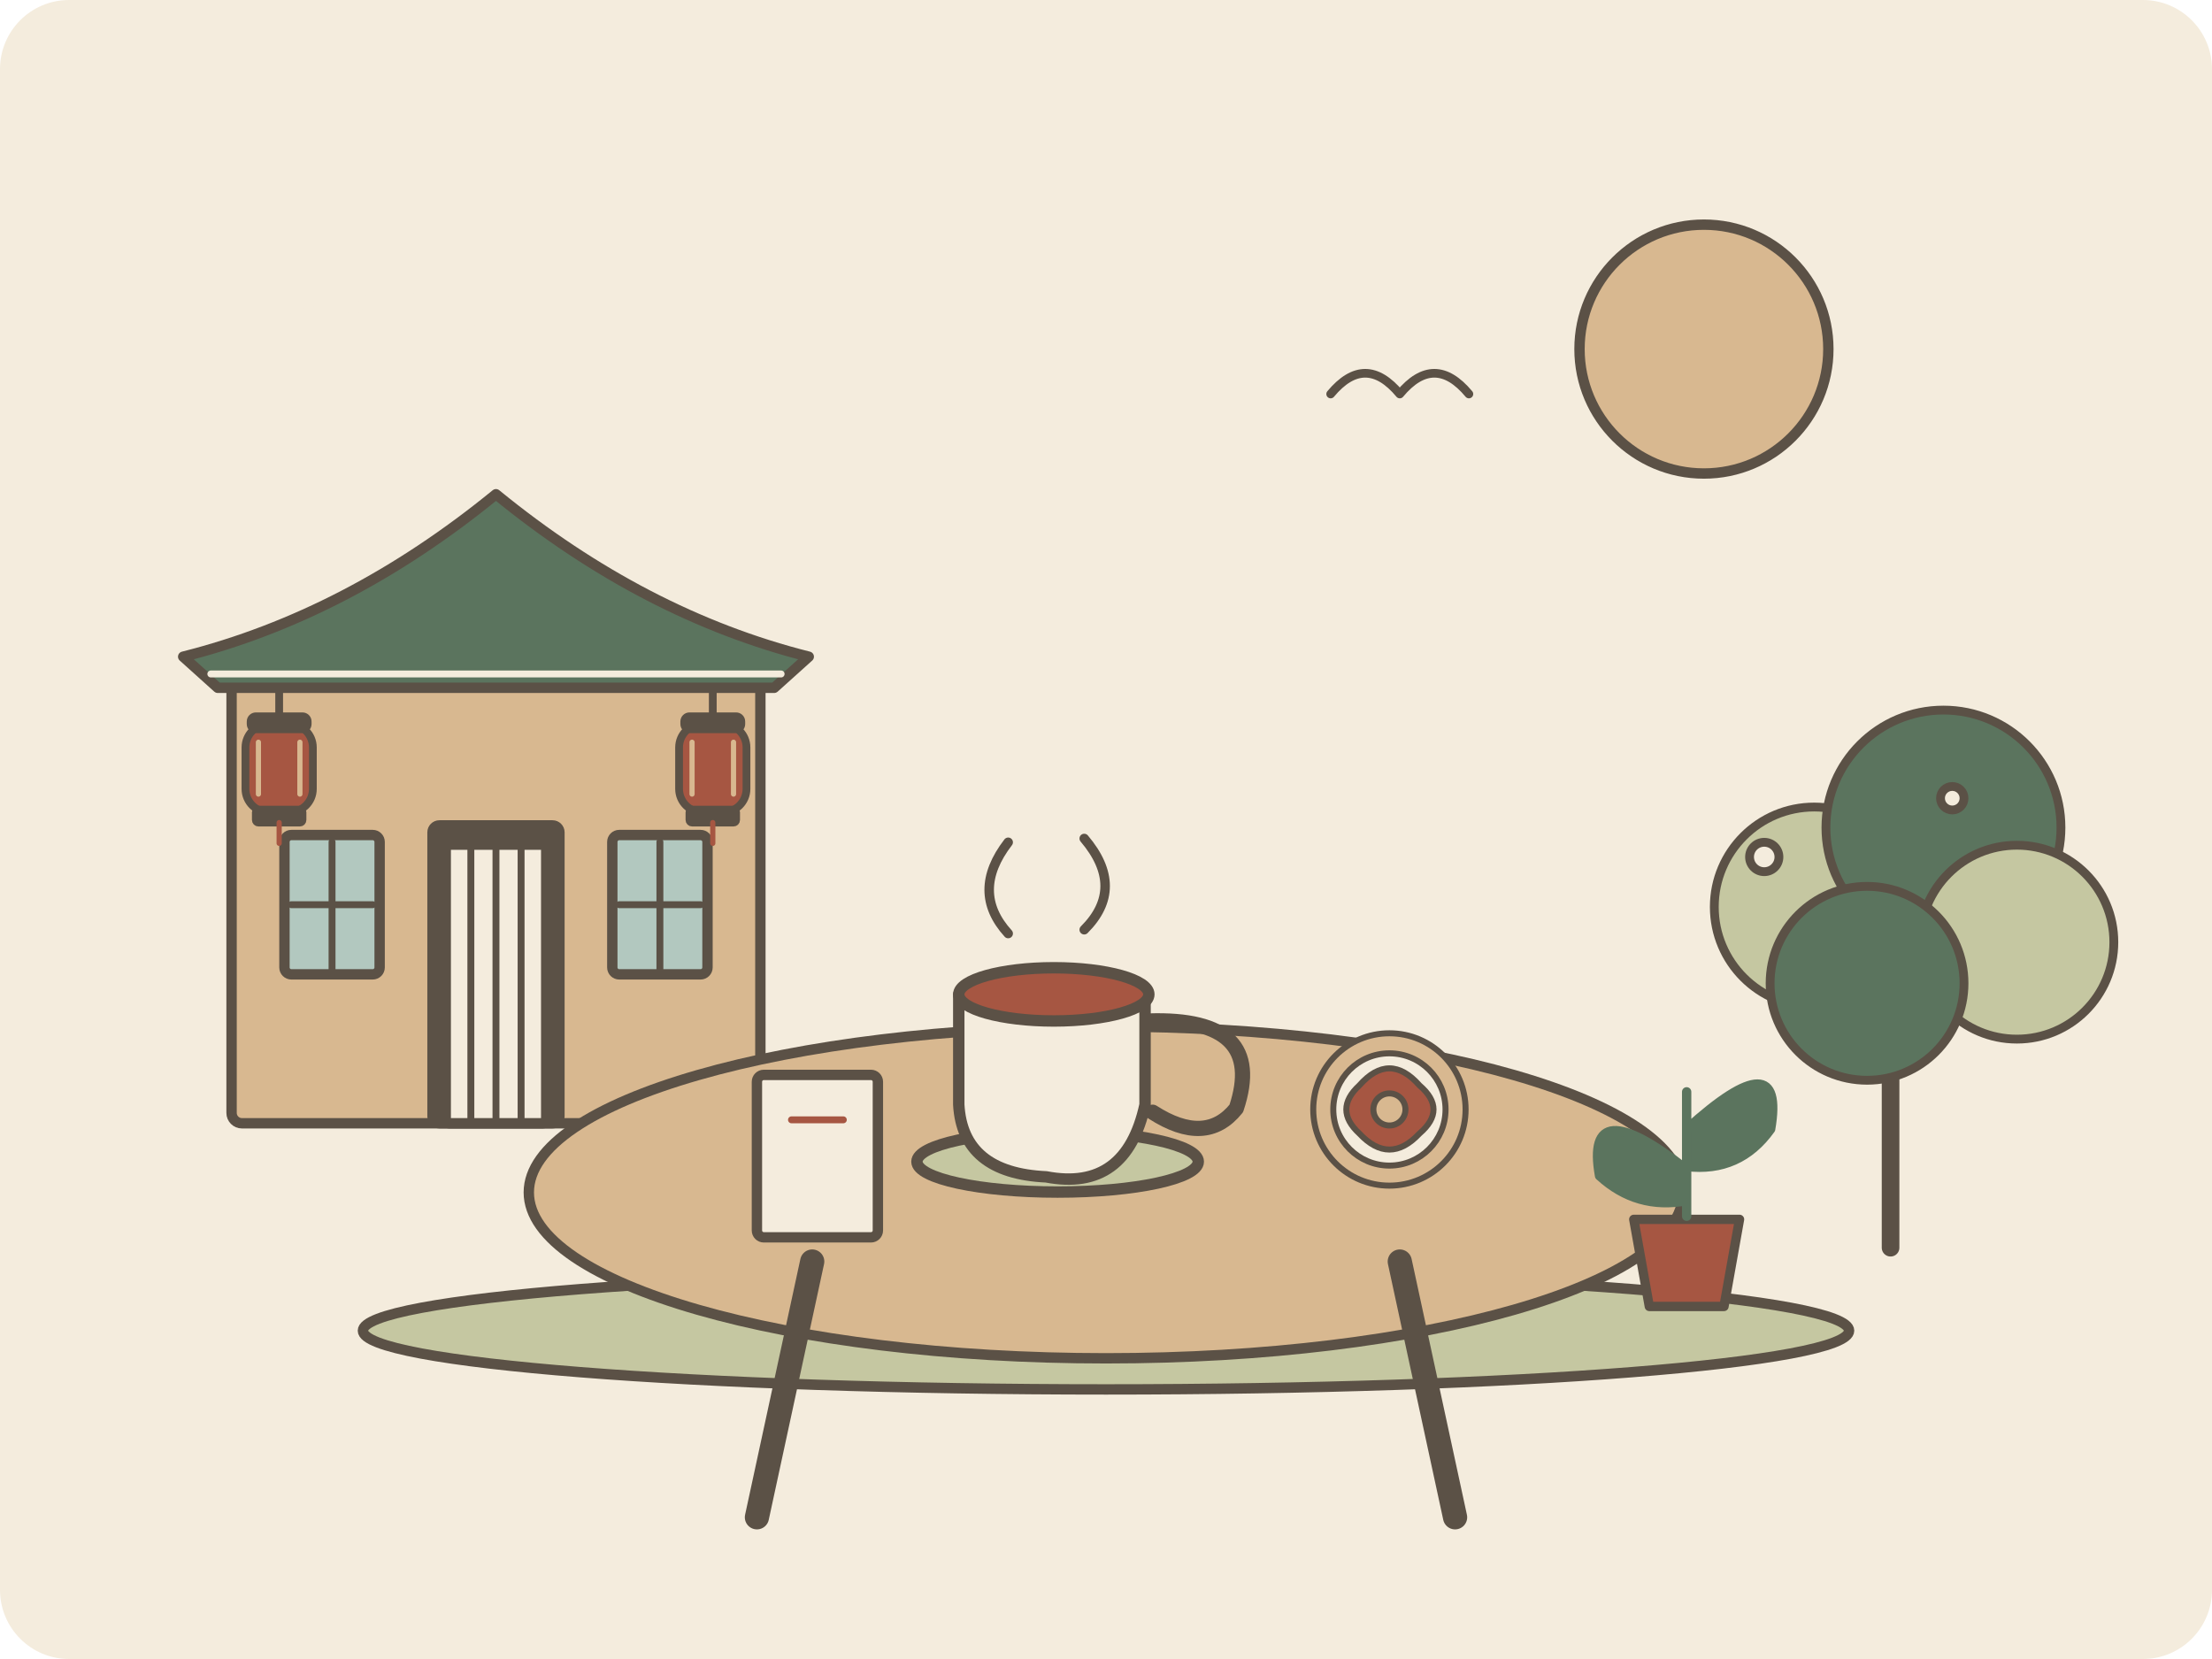
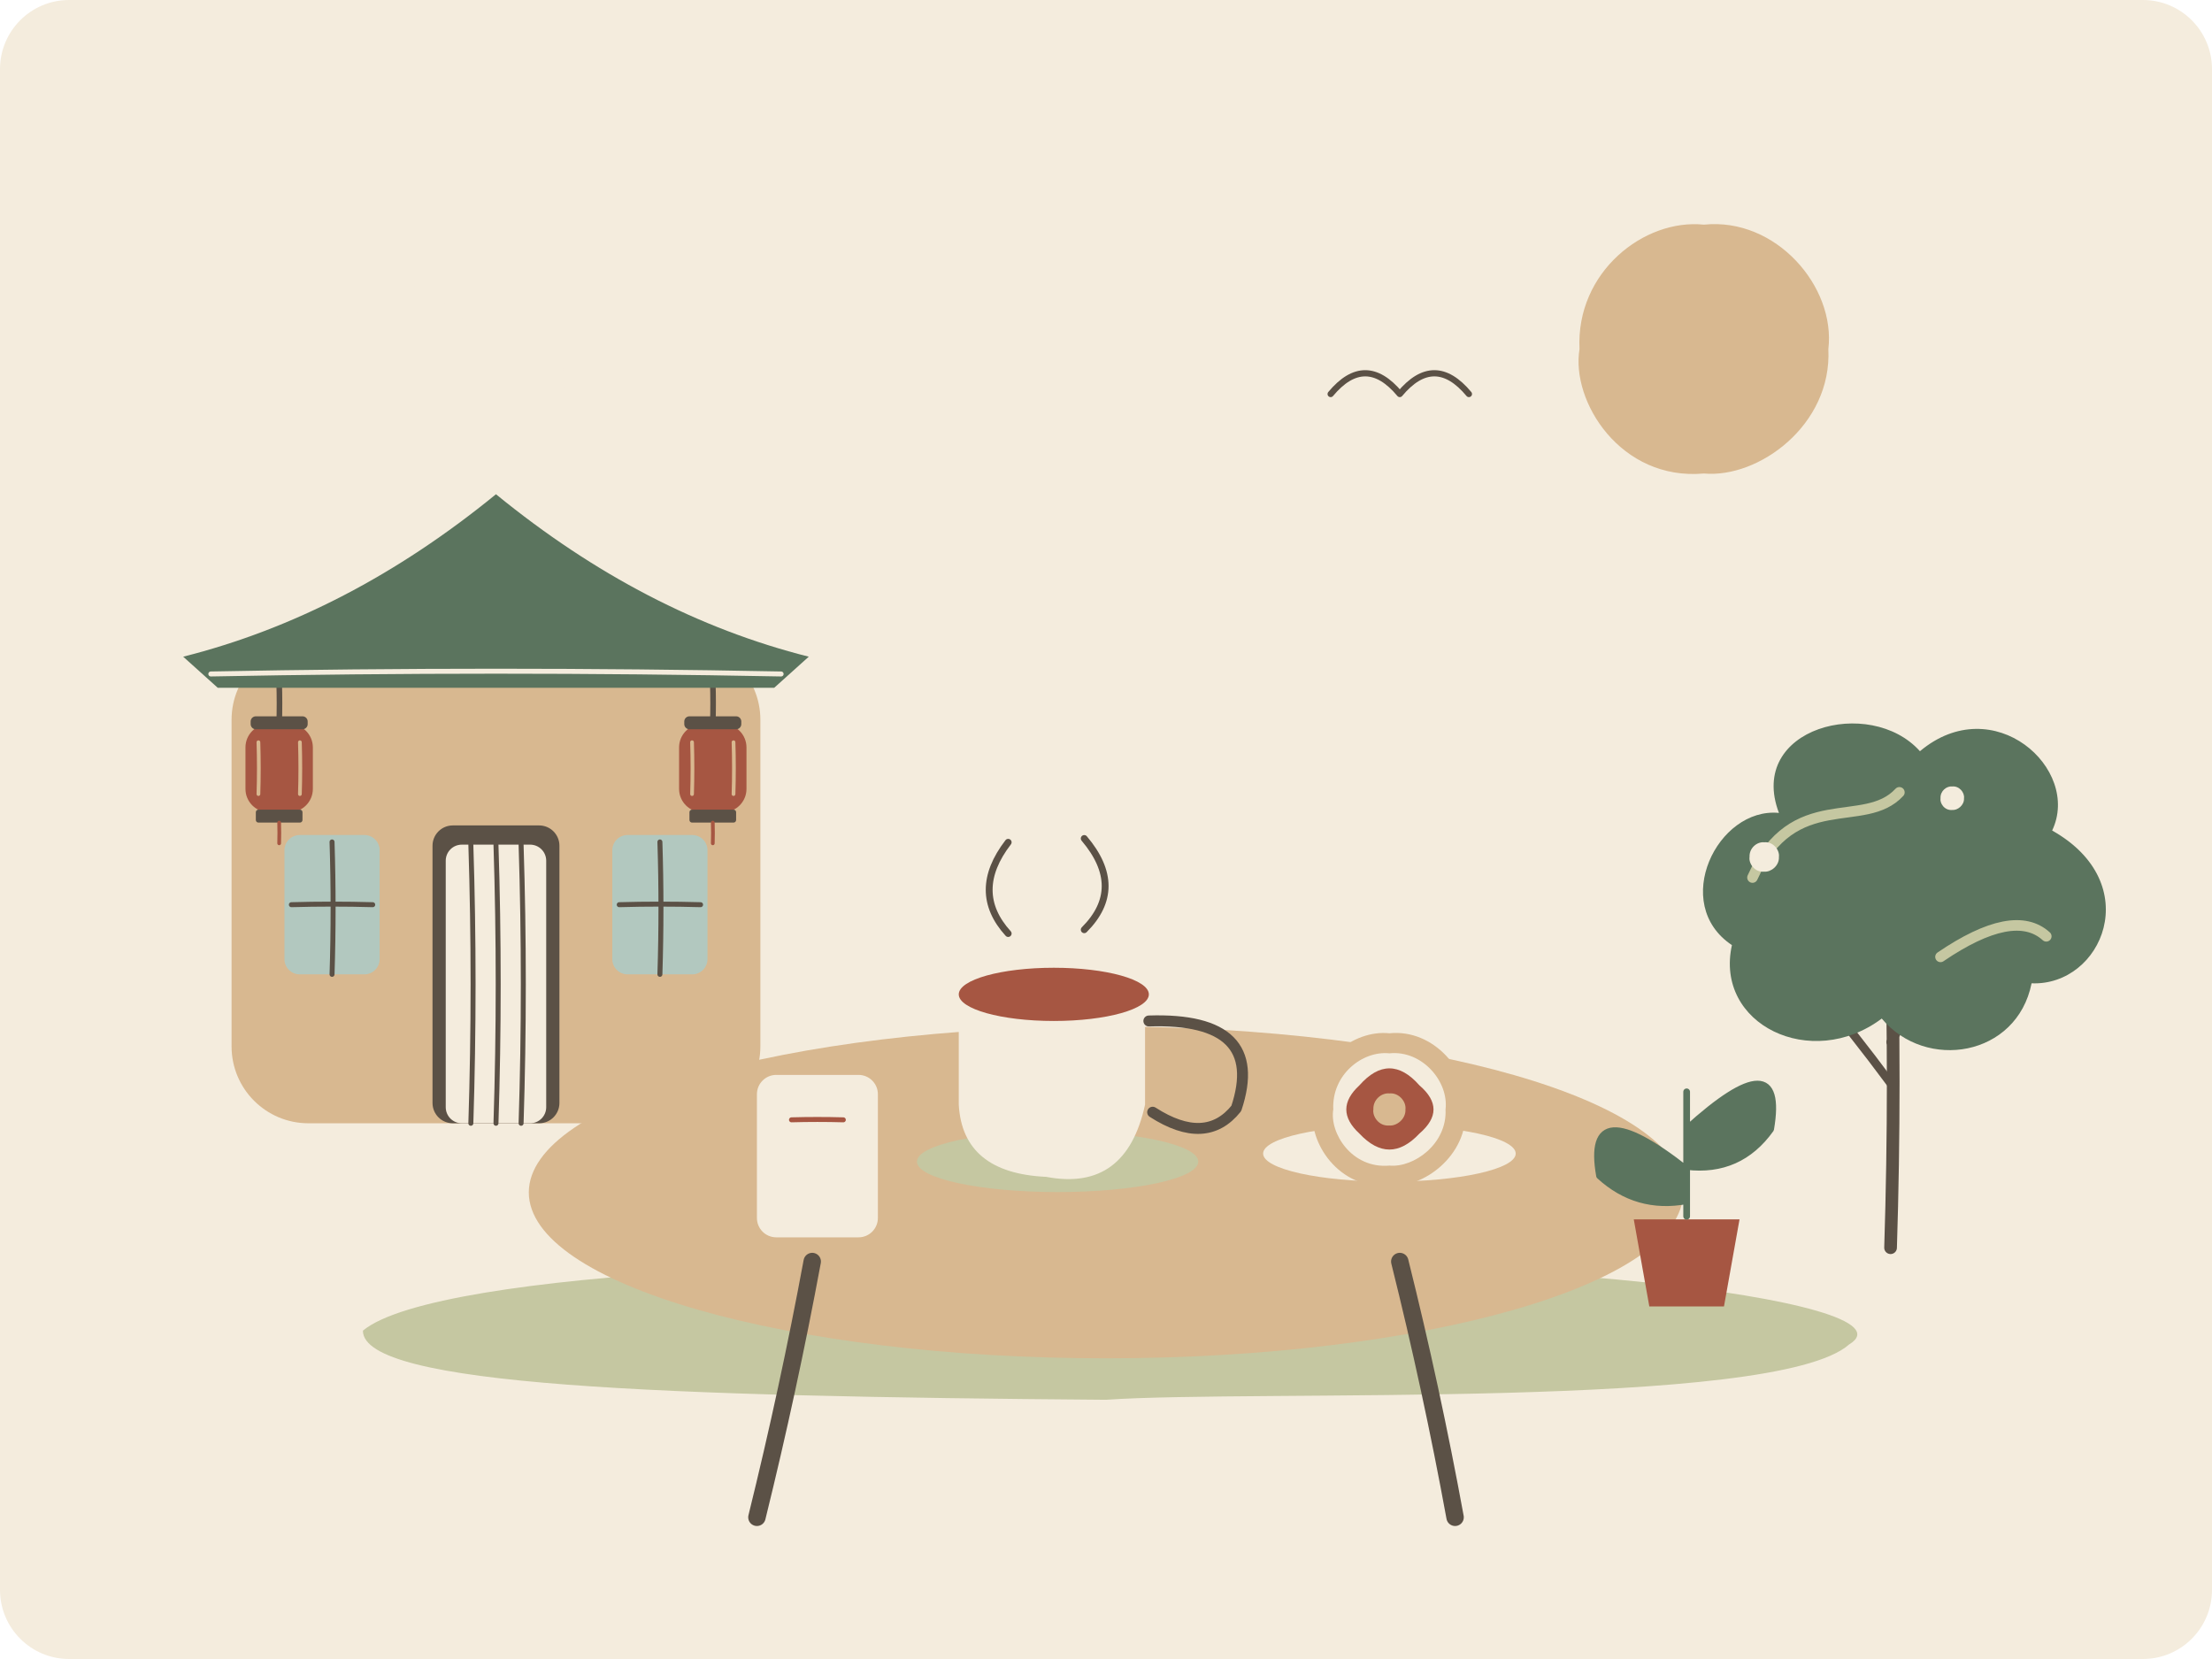
<svg xmlns="http://www.w3.org/2000/svg" width="640" height="480" viewBox="0 0 640 480" role="img" aria-labelledby="title">
  <rect width="640" height="480" rx="20" fill="#f4ecdd" />
-   <g stroke="#5b5146" stroke-width="3" stroke-linecap="round" stroke-linejoin="round">
-     <circle cx="493" cy="101" r="36" fill="#d8b890" />
+   <g stroke="none" stroke-width="2" stroke-linecap="round" stroke-linejoin="round">
+     <g transform="translate(493 101) scale(1)">
+       <path d="M0 -36C20.88 -38.16 38.16 -18 36 0C37.08 21.96 15.84 37.44 0 36C-24.12 38.16 -38.52 15.12 -36 0C-37.08 -22.32 -17.28 -37.8 0 -36Z" fill="#d8b890" stroke="none" stroke-width="2.16" stroke-linecap="round" stroke-linejoin="round" />
+     </g>
    <g transform="translate(78 88) scale(0.8)">
-       <path d="M0 23C-3 7 14-3 29 5C41-13 70-6 74 12C96 8 109 20 105 32H0Z" fill="#f4ecdd" stroke="#f4ecdd" stroke-width="3" stroke-linecap="round" stroke-linejoin="round" />
+       <path d="M0 23C-3 7 14-3 29 5C41-13 70-6 74 12C96 8 109 20 105 32H0Z" fill="#f4ecdd" stroke="#f4ecdd" stroke-width="2.16" stroke-linecap="round" stroke-linejoin="round" />
    </g>
    <g transform="translate(338 58) scale(0.55)">
-       <path d="M0 23C-3 7 14-3 29 5C41-13 70-6 74 12C96 8 109 20 105 32H0Z" fill="#f4ecdd" stroke="#f4ecdd" stroke-width="3" stroke-linecap="round" stroke-linejoin="round" />
+       <path d="M0 23C-3 7 14-3 29 5C41-13 70-6 74 12C96 8 109 20 105 32H0Z" fill="#f4ecdd" stroke="#f4ecdd" stroke-width="2.16" stroke-linecap="round" stroke-linejoin="round" />
    </g>
-     <path d="M385 114q10-12 20 0q10-12 20 0" fill="none" stroke="#5b5146" stroke-width="2.5" stroke-linecap="round" stroke-linejoin="round" />
+     <path d="M385 114q10-12 20 0q10-12 20 0" fill="none" stroke="#5b5146" stroke-width="1.8" stroke-linecap="round" stroke-linejoin="round" />
    <g transform="translate(67 186) scale(1)">
-       <rect x="0" y="0" width="153" height="139" rx="3" fill="#d8b890" />
-       <rect x="58.14" y="52.82" width="36.72" height="86.18" rx="2" fill="#5b5146" />
-       <rect x="61.965" y="58.38" width="29.07" height="80.62" rx="1" fill="#f4ecdd" />
-       <path d="M69.233 58.38L69.233 139" fill="none" stroke="#5b5146" stroke-width="2" stroke-linecap="round" stroke-linejoin="round" />
-       <path d="M76.5 58.38L76.5 139" fill="none" stroke="#5b5146" stroke-width="2" stroke-linecap="round" stroke-linejoin="round" />
-       <path d="M83.768 58.38L83.768 139" fill="none" stroke="#5b5146" stroke-width="2" stroke-linecap="round" stroke-linejoin="round" />
-       <rect x="15.3" y="55.6" width="27.54" height="40.31" rx="2" fill="#b2c8bf" />
-       <path d="M29.07 57.6L29.07 95.91" fill="none" stroke="#5b5146" stroke-width="2" stroke-linecap="round" stroke-linejoin="round" />
-       <path d="M17.3 75.755L40.84 75.755" fill="none" stroke="#5b5146" stroke-width="2" stroke-linecap="round" stroke-linejoin="round" />
-       <rect x="110.16" y="55.6" width="27.54" height="40.31" rx="2" fill="#b2c8bf" />
-       <path d="M123.93 57.6L123.93 95.91" fill="none" stroke="#5b5146" stroke-width="2" stroke-linecap="round" stroke-linejoin="round" />
-       <path d="M112.16 75.755L135.7 75.755" fill="none" stroke="#5b5146" stroke-width="2" stroke-linecap="round" stroke-linejoin="round" />
+       <rect x="0" y="0" width="153" height="139" rx="22.24" fill="#d8b890" stroke="none" />
+       <rect x="58.14" y="52.82" width="36.72" height="86.18" rx="5.875" fill="#5b5146" stroke="none" />
+       <rect x="61.965" y="58.38" width="29.07" height="80.62" rx="4.651" fill="#f4ecdd" stroke="none" />
+       <path d="M69.233 58.38Q70.522 98.69 69.233 139" fill="none" stroke="#5b5146" stroke-width="1.44" stroke-linecap="round" stroke-linejoin="round" />
+       <path d="M76.5 58.38Q77.79 98.69 76.5 139" fill="none" stroke="#5b5146" stroke-width="1.44" stroke-linecap="round" stroke-linejoin="round" />
+       <path d="M83.768 58.38Q85.057 98.69 83.768 139" fill="none" stroke="#5b5146" stroke-width="1.44" stroke-linecap="round" stroke-linejoin="round" />
+       <rect x="15.3" y="55.6" width="27.54" height="40.31" rx="4.406" fill="#b2c8bf" stroke="none" />
+       <path d="M29.07 57.6Q29.683 76.755 29.07 95.91" fill="none" stroke="#5b5146" stroke-width="1.44" stroke-linecap="round" stroke-linejoin="round" />
+       <path d="M17.3 75.755Q29.07 75.425 40.84 75.755" fill="none" stroke="#5b5146" stroke-width="1.44" stroke-linecap="round" stroke-linejoin="round" />
+       <rect x="110.16" y="55.6" width="27.54" height="40.31" rx="4.406" fill="#b2c8bf" stroke="none" />
+       <path d="M123.93 57.6Q124.543 76.755 123.93 95.91" fill="none" stroke="#5b5146" stroke-width="1.44" stroke-linecap="round" stroke-linejoin="round" />
+       <path d="M112.16 75.755Q123.93 75.425 135.7 75.755" fill="none" stroke="#5b5146" stroke-width="1.44" stroke-linecap="round" stroke-linejoin="round" />
      <g transform="translate(13.77 34) scale(0.75)">
-         <path d="M0 -30L0 -14" fill="none" stroke="#5b5146" stroke-width="3" stroke-linecap="round" stroke-linejoin="round" />
-         <rect x="-13" y="-14" width="26" height="34" rx="9" fill="#a65642" />
-         <path d="M-8 -7L-8 13" fill="none" stroke="#d8b890" stroke-width="2" stroke-linecap="round" stroke-linejoin="round" />
-         <path d="M8 -7L8 13" fill="none" stroke="#d8b890" stroke-width="2" stroke-linecap="round" stroke-linejoin="round" />
-         <rect x="-11" y="-17" width="22" height="5" rx="2" fill="#5b5146" />
-         <rect x="-9" y="19" width="18" height="5" rx="1" fill="#5b5146" />
-         <path d="M0 24L0 32" fill="none" stroke="#a65642" stroke-width="2" stroke-linecap="round" stroke-linejoin="round" />
+         <path d="M0 -30Q0.256 -22 0 -14" fill="none" stroke="#5b5146" stroke-width="2.16" stroke-linecap="round" stroke-linejoin="round" />
+         <rect x="-13" y="-14" width="26" height="34" rx="9" fill="#a65642" stroke="none" />
+         <path d="M-8 -7Q-7.68 3 -8 13" fill="none" stroke="#d8b890" stroke-width="1.44" stroke-linecap="round" stroke-linejoin="round" />
+         <path d="M8 -7Q8.32 3 8 13" fill="none" stroke="#d8b890" stroke-width="1.44" stroke-linecap="round" stroke-linejoin="round" />
+         <rect x="-11" y="-17" width="22" height="5" rx="2" fill="#5b5146" stroke="none" />
+         <rect x="-9" y="19" width="18" height="5" rx="1" fill="#5b5146" stroke="none" />
+         <path d="M0 24Q0.128 28 0 32" fill="none" stroke="#a65642" stroke-width="1.44" stroke-linecap="round" stroke-linejoin="round" />
      </g>
      <g transform="translate(139.23 34) scale(0.75)">
-         <path d="M0 -30L0 -14" fill="none" stroke="#5b5146" stroke-width="3" stroke-linecap="round" stroke-linejoin="round" />
-         <rect x="-13" y="-14" width="26" height="34" rx="9" fill="#a65642" />
-         <path d="M-8 -7L-8 13" fill="none" stroke="#d8b890" stroke-width="2" stroke-linecap="round" stroke-linejoin="round" />
-         <path d="M8 -7L8 13" fill="none" stroke="#d8b890" stroke-width="2" stroke-linecap="round" stroke-linejoin="round" />
-         <rect x="-11" y="-17" width="22" height="5" rx="2" fill="#5b5146" />
-         <rect x="-9" y="19" width="18" height="5" rx="1" fill="#5b5146" />
-         <path d="M0 24L0 32" fill="none" stroke="#a65642" stroke-width="2" stroke-linecap="round" stroke-linejoin="round" />
+         <path d="M0 -30Q0.256 -22 0 -14" fill="none" stroke="#5b5146" stroke-width="2.16" stroke-linecap="round" stroke-linejoin="round" />
+         <rect x="-13" y="-14" width="26" height="34" rx="9" fill="#a65642" stroke="none" />
+         <path d="M-8 -7Q-7.68 3 -8 13" fill="none" stroke="#d8b890" stroke-width="1.44" stroke-linecap="round" stroke-linejoin="round" />
+         <path d="M8 -7Q8.32 3 8 13" fill="none" stroke="#d8b890" stroke-width="1.44" stroke-linecap="round" stroke-linejoin="round" />
+         <rect x="-11" y="-17" width="22" height="5" rx="2" fill="#5b5146" stroke="none" />
+         <rect x="-9" y="19" width="18" height="5" rx="1" fill="#5b5146" stroke="none" />
+         <path d="M0 24Q0.128 28 0 32" fill="none" stroke="#a65642" stroke-width="1.44" stroke-linecap="round" stroke-linejoin="round" />
      </g>
-       <path d="M-14 4Q33.66-8 76.5-43Q119.34-8 167 4L157 13H-4Z" fill="#5b745e" stroke="#5b5146" stroke-width="3" stroke-linecap="round" stroke-linejoin="round" />
-       <path d="M-6 9L159 9" fill="none" stroke="#f4ecdd" stroke-width="2" stroke-linecap="round" stroke-linejoin="round" />
+       <path d="M-14 4Q33.66-8 76.5-43Q119.34-8 167 4L157 13H-4Z" fill="#5b745e" stroke="none" stroke-width="2.16" stroke-linecap="round" stroke-linejoin="round" />
+       <path d="M-6 9Q76.5 7.4 159 9" fill="none" stroke="#f4ecdd" stroke-width="1.44" stroke-linecap="round" stroke-linejoin="round" />
    </g>
    <g transform="translate(547 361) scale(0.85)">
-       <path d="M0 0L0 -113" fill="none" stroke="#5b5146" stroke-width="6" stroke-linecap="round" stroke-linejoin="round" />
-       <path d="M0 -56L-26 -89" fill="none" stroke="#5b5146" stroke-width="4" stroke-linecap="round" stroke-linejoin="round" />
-       <path d="M0 -70L25 -109" fill="none" stroke="#5b5146" stroke-width="4" stroke-linecap="round" stroke-linejoin="round" />
-       <circle cx="-26" cy="-116" r="34" fill="#c5c7a1" />
-       <circle cx="18" cy="-143" r="40" fill="#5b745e" />
-       <circle cx="43" cy="-104" r="33" fill="#c5c7a1" />
-       <circle cx="-8" cy="-90" r="33" fill="#5b745e" />
-       <circle cx="-43" cy="-133" r="5" fill="#f4ecdd" />
-       <circle cx="21" cy="-153" r="4" fill="#f4ecdd" />
+       <path d="M0 0Q1.8 -56.5 0 -113" fill="none" stroke="#5b5146" stroke-width="4.32" stroke-linecap="round" stroke-linejoin="round" />
+       <path d="M0 -56Q-12.472 -72.864 -26 -89" fill="none" stroke="#5b5146" stroke-width="2.88" stroke-linecap="round" stroke-linejoin="round" />
+       <path d="M0 -70Q13.124 -89.85 25 -109" fill="none" stroke="#5b5146" stroke-width="2.88" stroke-linecap="round" stroke-linejoin="round" />
+       <path d="M-54-103C-75-117-59-150-38-148C-49-177-7-188 10-169C35-190 65-163 55-142C87-124 72-89 48-90C43-65 12-60-3-78C-27-60-60-76-54-103Z" fill="#5b745e" stroke="none" stroke-width="2.16" stroke-linecap="round" stroke-linejoin="round" />
+       <path d="M-47-126C-33-157-9-142 3-155M17-99Q42-116 53-106" fill="none" stroke="#c5c7a1" stroke-width="3.6" stroke-linecap="round" stroke-linejoin="round" />
+       <g transform="translate(-43 -133) scale(1)">
+         <path d="M0 -5C2.9 -5.3 5.3 -2.5 5 0C5.15 3.05 2.2 5.2 0 5C-3.35 5.3 -5.35 2.1 -5 0C-5.15 -3.1 -2.4 -5.25 0 -5Z" fill="#f4ecdd" stroke="none" stroke-width="2.16" stroke-linecap="round" stroke-linejoin="round" />
+       </g>
+       <g transform="translate(21 -153) scale(1)">
+         <path d="M0 -4C2.32 -4.24 4.24 -2 4 0C4.12 2.44 1.76 4.16 0 4C-2.68 4.24 -4.28 1.68 -4 0C-4.12 -2.48 -1.92 -4.2 0 -4Z" fill="#f4ecdd" stroke="none" stroke-width="2.16" stroke-linecap="round" stroke-linejoin="round" />
+       </g>
    </g>
-     <ellipse cx="320" cy="385" rx="215" ry="17" fill="#c5c7a1" />
-     <ellipse cx="320" cy="345" rx="167" ry="48" fill="#d8b890" />
-     <path d="M235 365L219 439" fill="none" stroke="#5b5146" stroke-width="7" stroke-linecap="round" stroke-linejoin="round" />
-     <path d="M405 365L421 439" fill="none" stroke="#5b5146" stroke-width="7" stroke-linecap="round" stroke-linejoin="round" />
+     <g transform="translate(320 385) scale(1)">
+       <path d="M-215 0C-193.5-18 -53.75-22 0-17C107.5-24 236.5-9 215 4C193.5 23 43 17 0 20C-129 19 -215 16 -215 0Z" fill="#c5c7a1" stroke="none" stroke-width="2.16" stroke-linecap="round" stroke-linejoin="round" />
+     </g>
+     <ellipse cx="320" cy="345" rx="167" ry="48" fill="#d8b890" stroke="none" />
+     <path d="M235 365Q228.184 401.776 219 439" fill="none" stroke="#5b5146" stroke-width="5.04" stroke-linecap="round" stroke-linejoin="round" />
+     <path d="M405 365Q414.184 401.776 421 439" fill="none" stroke="#5b5146" stroke-width="5.04" stroke-linecap="round" stroke-linejoin="round" />
    <g transform="translate(306 302) scale(1.1)">
-       <ellipse cx="0" cy="31" rx="37" ry="8" fill="#c5c7a1" />
-       <path d="M-26-13H23V16Q18 39-3 35Q-25 34-26 16Z" fill="#f4ecdd" stroke="#5b5146" stroke-width="3" stroke-linecap="round" stroke-linejoin="round" />
-       <path d="M24-6Q55-7 47 17Q39 27 25 18" fill="none" stroke="#5b5146" stroke-width="4" stroke-linecap="round" stroke-linejoin="round" />
-       <ellipse cx="-1" cy="-13" rx="25" ry="7" fill="#a65642" />
-       <path d="M-13-29q-10-11 0-24M7-30q11-11 0-24" fill="none" stroke="#5b5146" stroke-width="2.5" stroke-linecap="round" stroke-linejoin="round" />
+       <ellipse cx="0" cy="31" rx="37" ry="8" fill="#c5c7a1" stroke="none" />
+       <path d="M-26-13H23V16Q18 39-3 35Q-25 34-26 16Z" fill="#f4ecdd" stroke="none" stroke-width="2.16" stroke-linecap="round" stroke-linejoin="round" />
+       <path d="M24-6Q55-7 47 17Q39 27 25 18" fill="none" stroke="#5b5146" stroke-width="2.88" stroke-linecap="round" stroke-linejoin="round" />
+       <ellipse cx="-1" cy="-13" rx="25" ry="7" fill="#a65642" stroke="none" />
+       <path d="M-13-29q-10-11 0-24M7-30q11-11 0-24" fill="none" stroke="#5b5146" stroke-width="1.8" stroke-linecap="round" stroke-linejoin="round" />
    </g>
    <g transform="translate(402 321) scale(0.58)">
-       <circle cx="0" cy="0" r="38" fill="#d8b890" />
-       <circle cx="0" cy="0" r="28" fill="#f4ecdd" />
-       <path d="M-15-12Q0-29 15-12Q29 0 15 12Q0 28-15 12Q-28 0-15-12Z" fill="#a65642" stroke="#5b5146" stroke-width="3" stroke-linecap="round" stroke-linejoin="round" />
-       <circle cx="0" cy="0" r="8" fill="#d8b890" />
+       <ellipse cx="0" cy="22" rx="63" ry="14" fill="#f4ecdd" stroke="none" />
+       <g transform="translate(0 0) scale(1)">
+         <path d="M0 -38C22.04 -40.28 40.28 -19 38 0C39.14 23.18 16.72 39.52 0 38C-25.46 40.28 -40.66 15.96 -38 0C-39.14 -23.56 -18.24 -39.9 0 -38Z" fill="#d8b890" stroke="none" stroke-width="2.16" stroke-linecap="round" stroke-linejoin="round" />
+       </g>
+       <g transform="translate(0 0) scale(1)">
+         <path d="M0 -28C16.24 -29.68 29.68 -14 28 0C28.84 17.08 12.32 29.12 0 28C-18.76 29.68 -29.96 11.76 -28 0C-28.84 -17.36 -13.44 -29.4 0 -28Z" fill="#f4ecdd" stroke="none" stroke-width="2.16" stroke-linecap="round" stroke-linejoin="round" />
+       </g>
+       <path d="M-15-12Q0-29 15-12Q29 0 15 12Q0 28-15 12Q-28 0-15-12Z" fill="#a65642" stroke="none" stroke-width="2.16" stroke-linecap="round" stroke-linejoin="round" />
+       <g transform="translate(0 0) scale(1)">
+         <path d="M0 -8C4.64 -8.48 8.48 -4 8 0C8.24 4.88 3.52 8.32 0 8C-5.36 8.48 -8.56 3.36 -8 0C-8.24 -4.96 -3.84 -8.4 0 -8Z" fill="#d8b890" stroke="none" stroke-width="2.16" stroke-linecap="round" stroke-linejoin="round" />
+       </g>
    </g>
-     <rect x="219" y="311" width="35" height="47" rx="2" fill="#f4ecdd" />
-     <path d="M229 324L244 324" fill="none" stroke="#a65642" stroke-width="2" stroke-linecap="round" stroke-linejoin="round" />
+     <rect x="219" y="311" width="35" height="47" rx="5.6" fill="#f4ecdd" stroke="none" />
+     <path d="M229 324Q236.5 323.79 244 324" fill="none" stroke="#a65642" stroke-width="1.44" stroke-linecap="round" stroke-linejoin="round" />
    <g transform="translate(488 378) scale(0.9)">
-       <path d="M-17-28H17L12 0H-12Z" fill="#a65642" stroke="#5b5146" stroke-width="3" stroke-linecap="round" stroke-linejoin="round" />
-       <path d="M0-29V-69M0-44Q-33-70-28-42Q-16-31 0-34M0-57Q32-86 27-57Q17-43 0-45" fill="#5b745e" stroke="#5b745e" stroke-width="3" stroke-linecap="round" stroke-linejoin="round" />
+       <path d="M-17-28H17L12 0H-12Z" fill="#a65642" stroke="none" stroke-width="2.16" stroke-linecap="round" stroke-linejoin="round" />
+       <path d="M0-29V-69M0-44Q-33-70-28-42Q-16-31 0-34M0-57Q32-86 27-57Q17-43 0-45" fill="#5b745e" stroke="#5b745e" stroke-width="2.16" stroke-linecap="round" stroke-linejoin="round" />
    </g>
  </g>
</svg>
